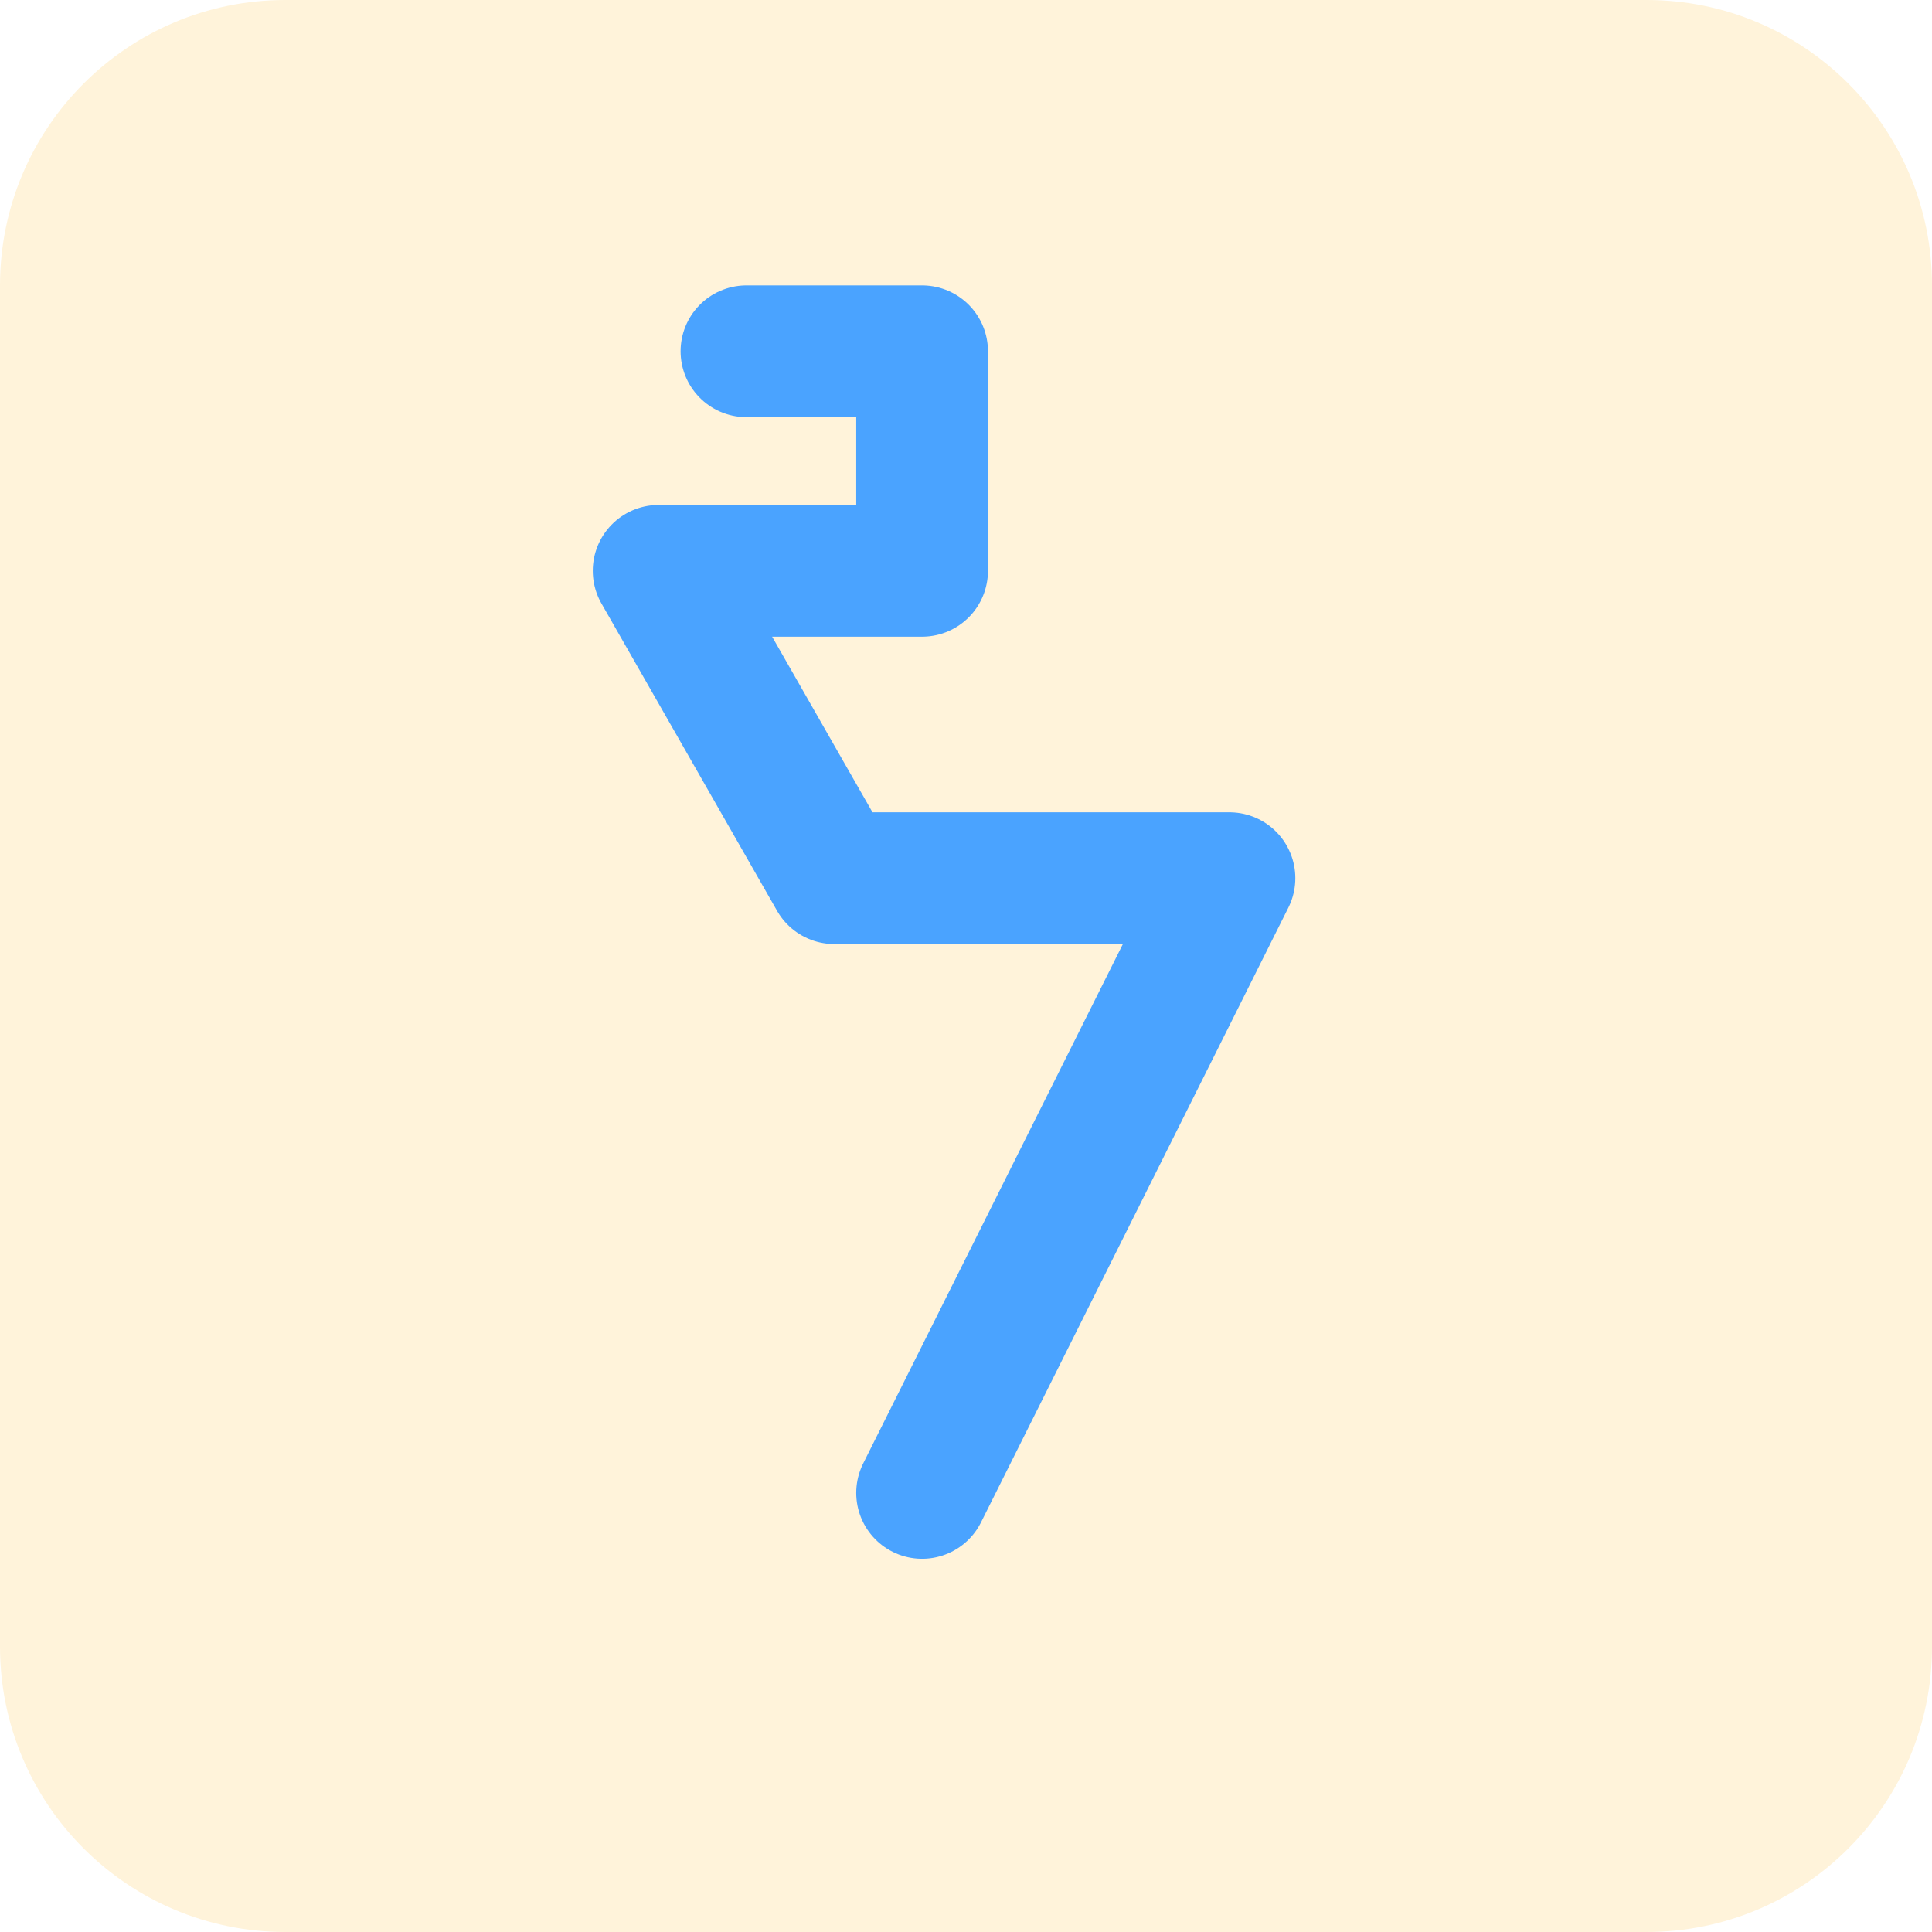
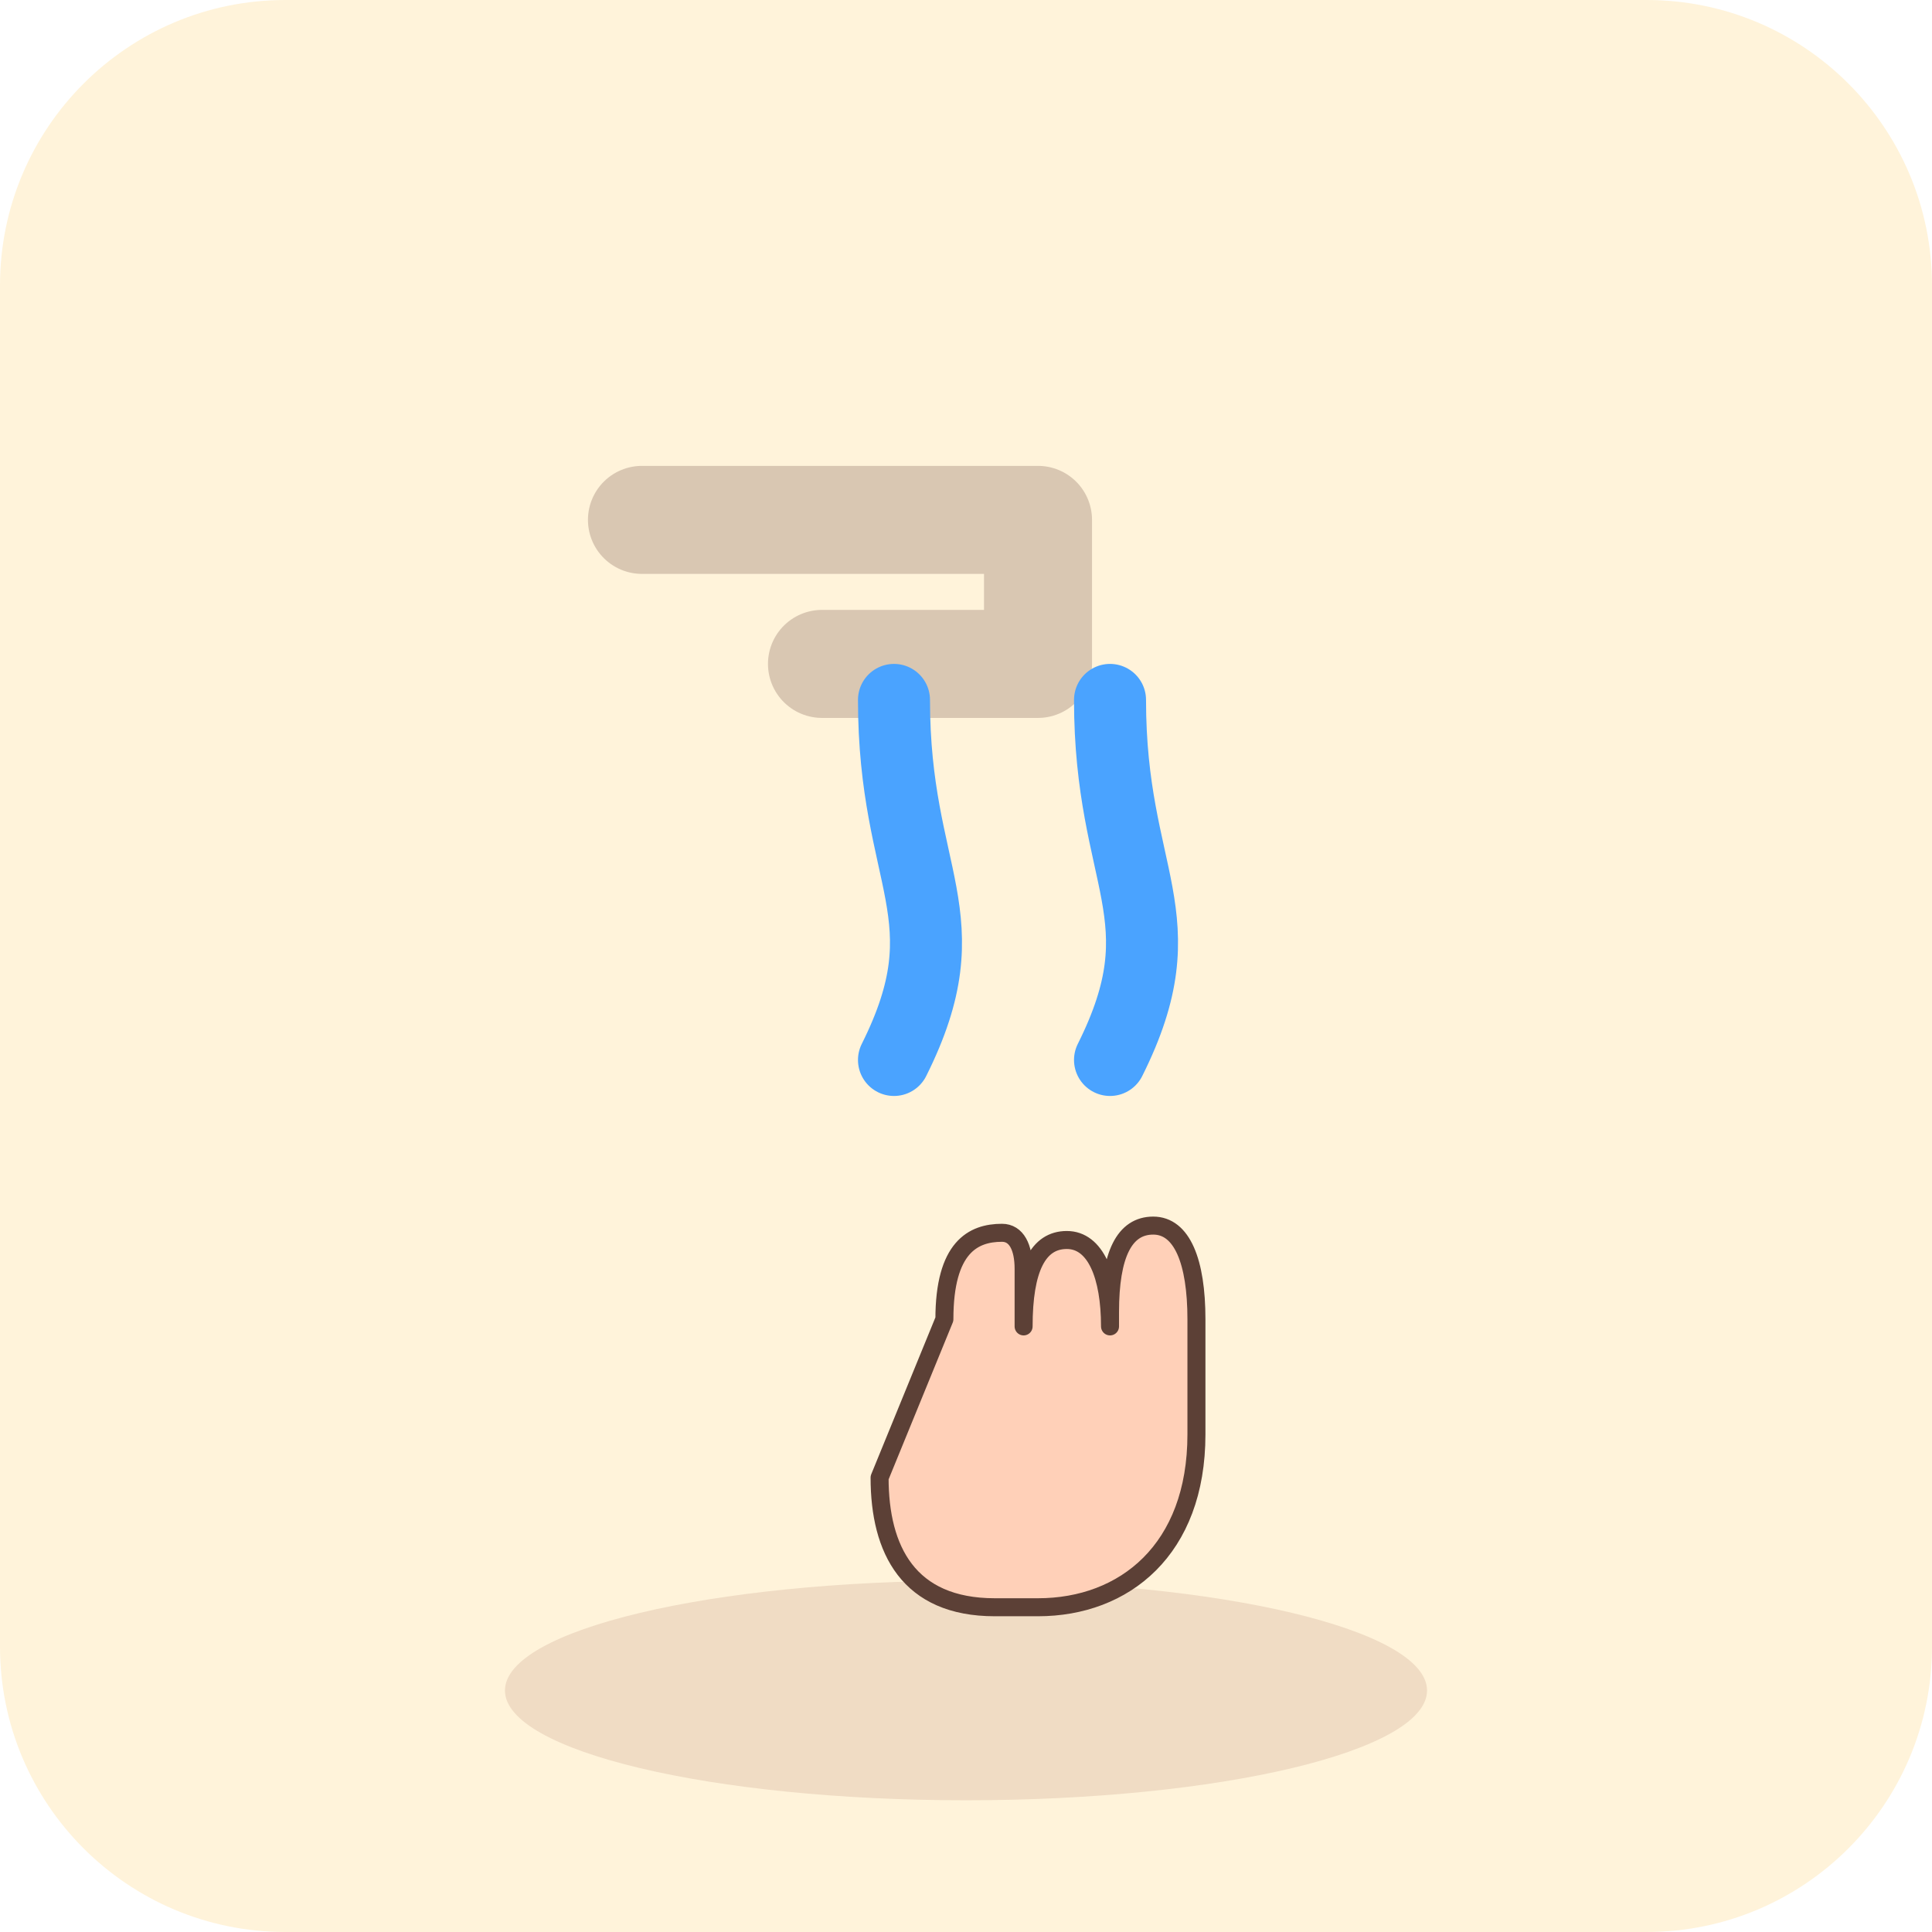
<svg xmlns="http://www.w3.org/2000/svg" viewBox="0 0 88 88">
  <rect width="88" height="88" rx="13" fill="#fff3da" />
-   <path d="M34 16h8v10H30l8 14h18L42 68" stroke="#4aa3ff" stroke-width="6" fill="none" stroke-linecap="round" stroke-linejoin="round" />
+   <ellipse cx="44" cy="77" rx="21" ry="5" fill="#f0dcc4" />
+   <g transform="translate(44 45) scale(0.82)">
+     <g>
+       <path d="M-18 -26h22v8H-8" stroke="#d9c7b2" stroke-width="6" fill="none" stroke-linecap="round" stroke-linejoin="round" />
+       <path d="M-4 -16c0 10 4 12 0 20M8 -16c0 10 4 12 0 20" stroke="#4aa3ff" stroke-width="4" fill="none" stroke-linecap="round" />
+       <g transform="translate(2 16) scale(0.4)">
+         <path d="M-8 6c0-10 4-12 8-12 2 0 3 2 3 5v8c0-8 2-12 6-12s6 5 6 12v-2c0-8 2-12 6-12s6 5 6 13v16c0 16-10 24-22 24h-6c-12 0-16-8-16-18z" fill="#ffd0b8" stroke="#5c4036" stroke-width="2.5" stroke-linejoin="round" stroke-linecap="round" />
+       </g>
+     </g>
+   </g>
</svg>
